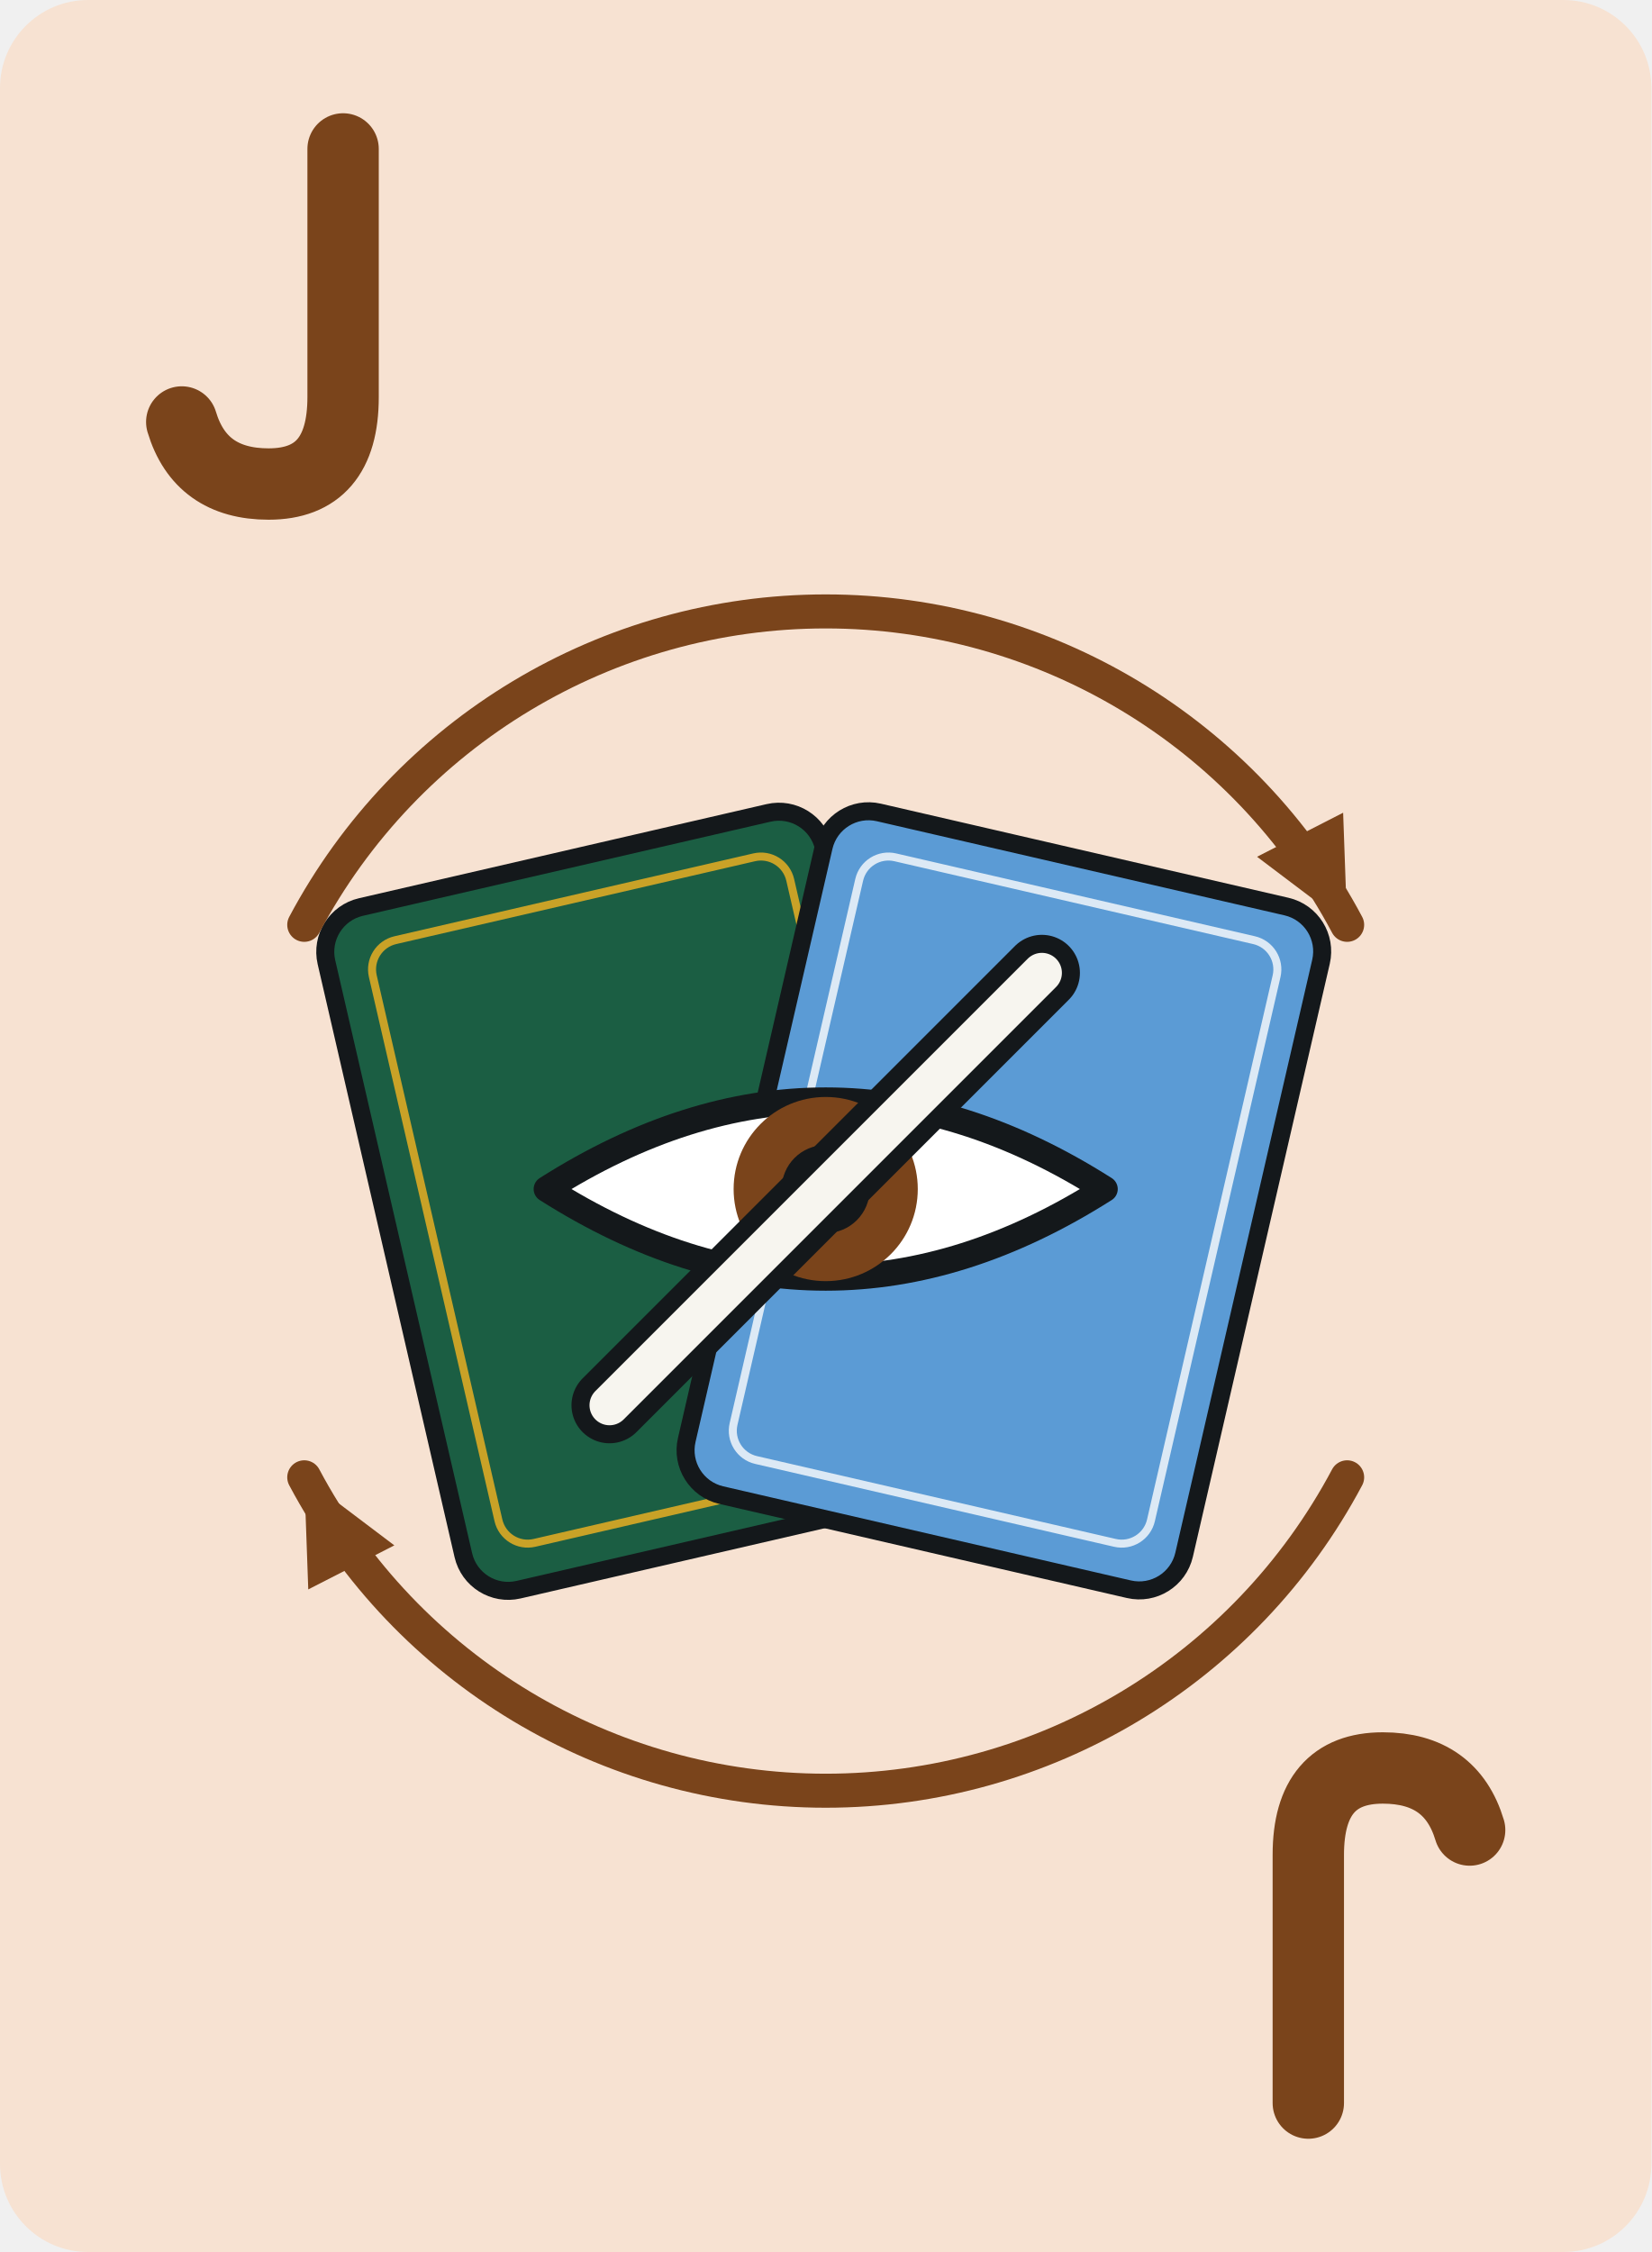
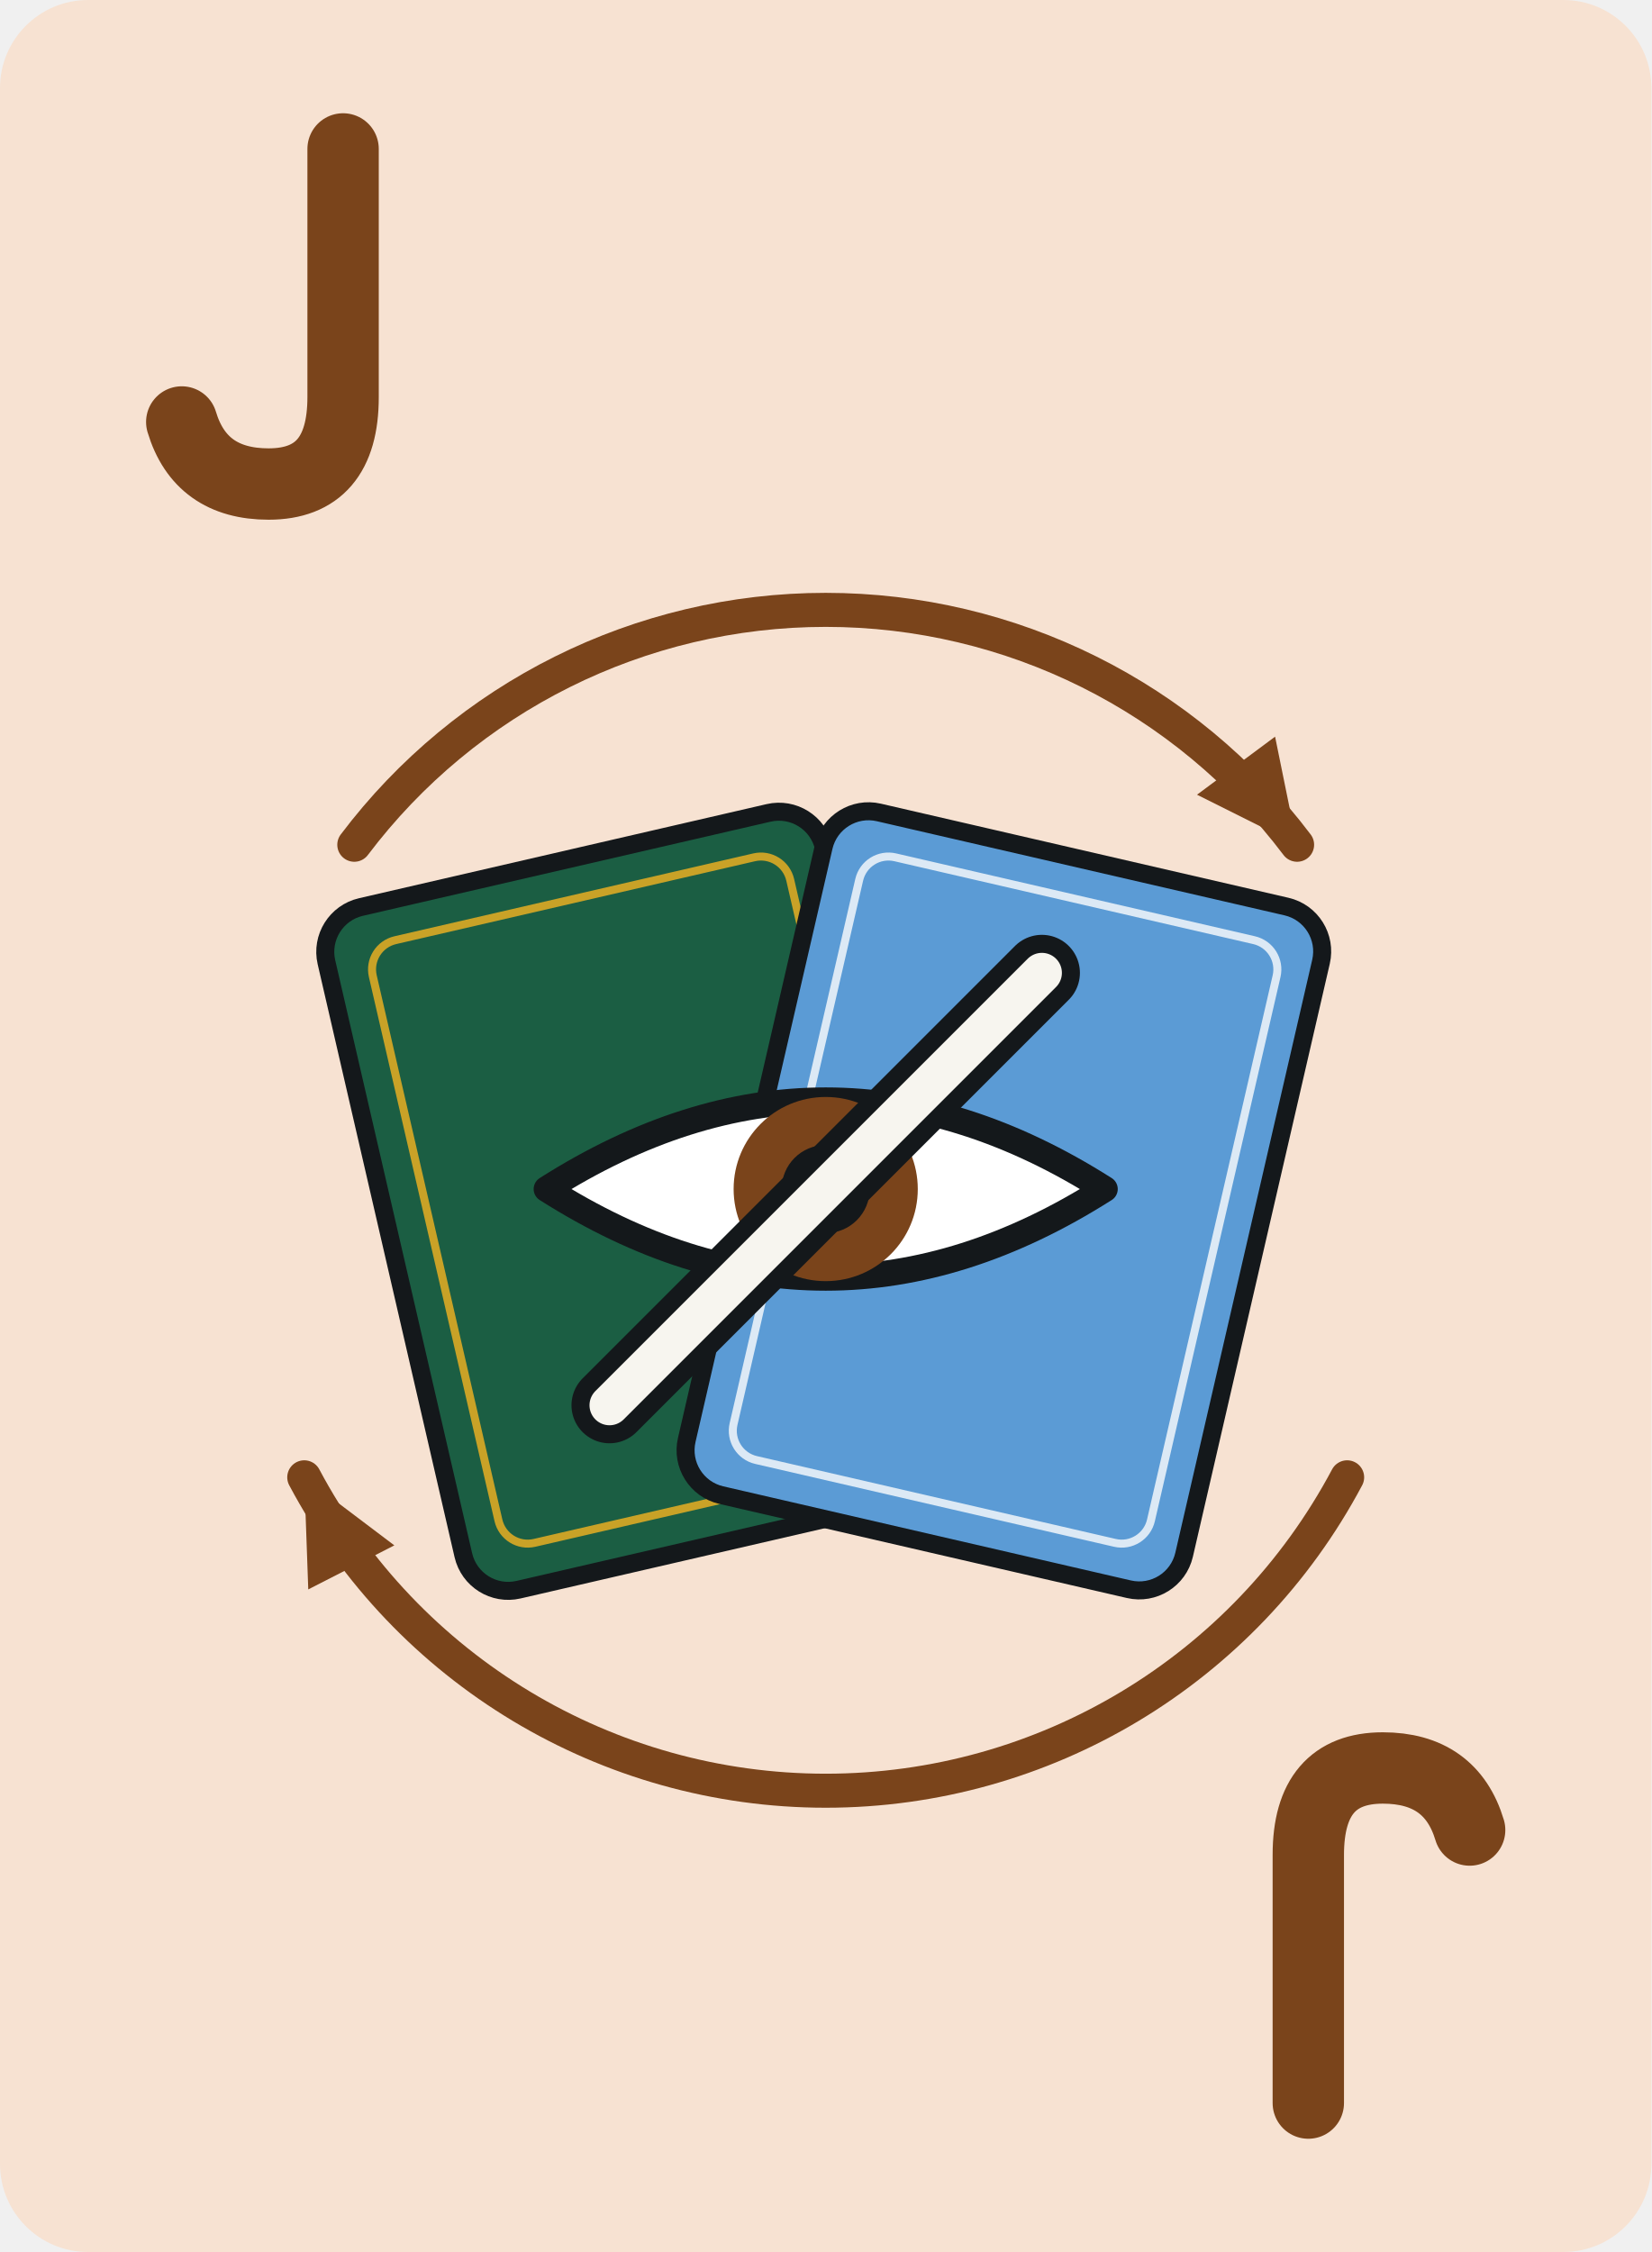
<svg xmlns="http://www.w3.org/2000/svg" viewBox="0 0 825 1125">
  <rect width="825" height="1125" rx="44" fill="#F7E2D2" />
  <g transform="translate(66 62) scale(1.55)">
    <path d="M68 8 L68 88 Q68 116 44 116 Q22 116 16 96" fill="none" stroke="#7A441B" stroke-width="23" stroke-linecap="round" stroke-linejoin="round" />
  </g>
  <g transform="rotate(180 412.5 562.5)">
    <g transform="translate(66 62) scale(1.55)">
      <path d="M68 8 L68 88 Q68 116 44 116 Q22 116 16 96" fill="none" stroke="#7A441B" stroke-width="23" stroke-linecap="round" stroke-linejoin="round" />
    </g>
  </g>
  <g transform="rotate(-13 322 600)">
    <rect x="194" y="425" width="255" height="350" rx="23" fill="#1B5E43" stroke="#14181B" stroke-width="9" />
    <rect x="215" y="445" width="214" height="309" rx="15" fill="none" stroke="#C9A227" stroke-width="4" />
  </g>
  <g transform="rotate(13 502 600)">
    <rect x="374" y="425" width="255" height="350" rx="23" fill="#5B9BD5" stroke="#14181B" stroke-width="9" />
    <rect x="395" y="445" width="214" height="309" rx="15" fill="none" stroke="#DCE9F5" stroke-width="4" />
  </g>
  <path d="M 273.1,594 Q 412.5,505.44 551.9,594 Q 412.5,682.56 273.1,594 Z" fill="#FFFFFF" stroke="#14181B" stroke-width="13" stroke-linejoin="round" />
  <circle cx="412.5" cy="594" r="46" fill="#7A441B" />
  <circle cx="412.5" cy="594" r="22" fill="#14181B" />
  <circle cx="426" cy="579" r="8" fill="#FFFFFF" />
  <line x1="304.5" y1="702" x2="520.5" y2="486" stroke="#14181B" stroke-width="38" stroke-linecap="round" />
  <line x1="304.5" y1="702" x2="520.5" y2="486" stroke="#F7F5EF" stroke-width="20" stroke-linecap="round" />
-   <path d="M 152,462 A 295 295 0 0 1 673,462" fill="none" stroke="#7A441B" stroke-width="17" stroke-linecap="round" />
-   <polygon points="673,462 628,428 671,406" fill="#7A441B" />
+   <path d="M 177,422 A 295 295 0 0 1 648,422" fill="none" stroke="#7A441B" stroke-width="17" stroke-linecap="round" />
+   <polygon points="648,422 598,397 637,368" fill="#7A441B" />
  <path d="M 673,738 A 295 295 0 0 1 152,738" fill="none" stroke="#7A441B" stroke-width="17" stroke-linecap="round" />
  <polygon points="152,738 197,772 154,794" fill="#7A441B" />
</svg>
